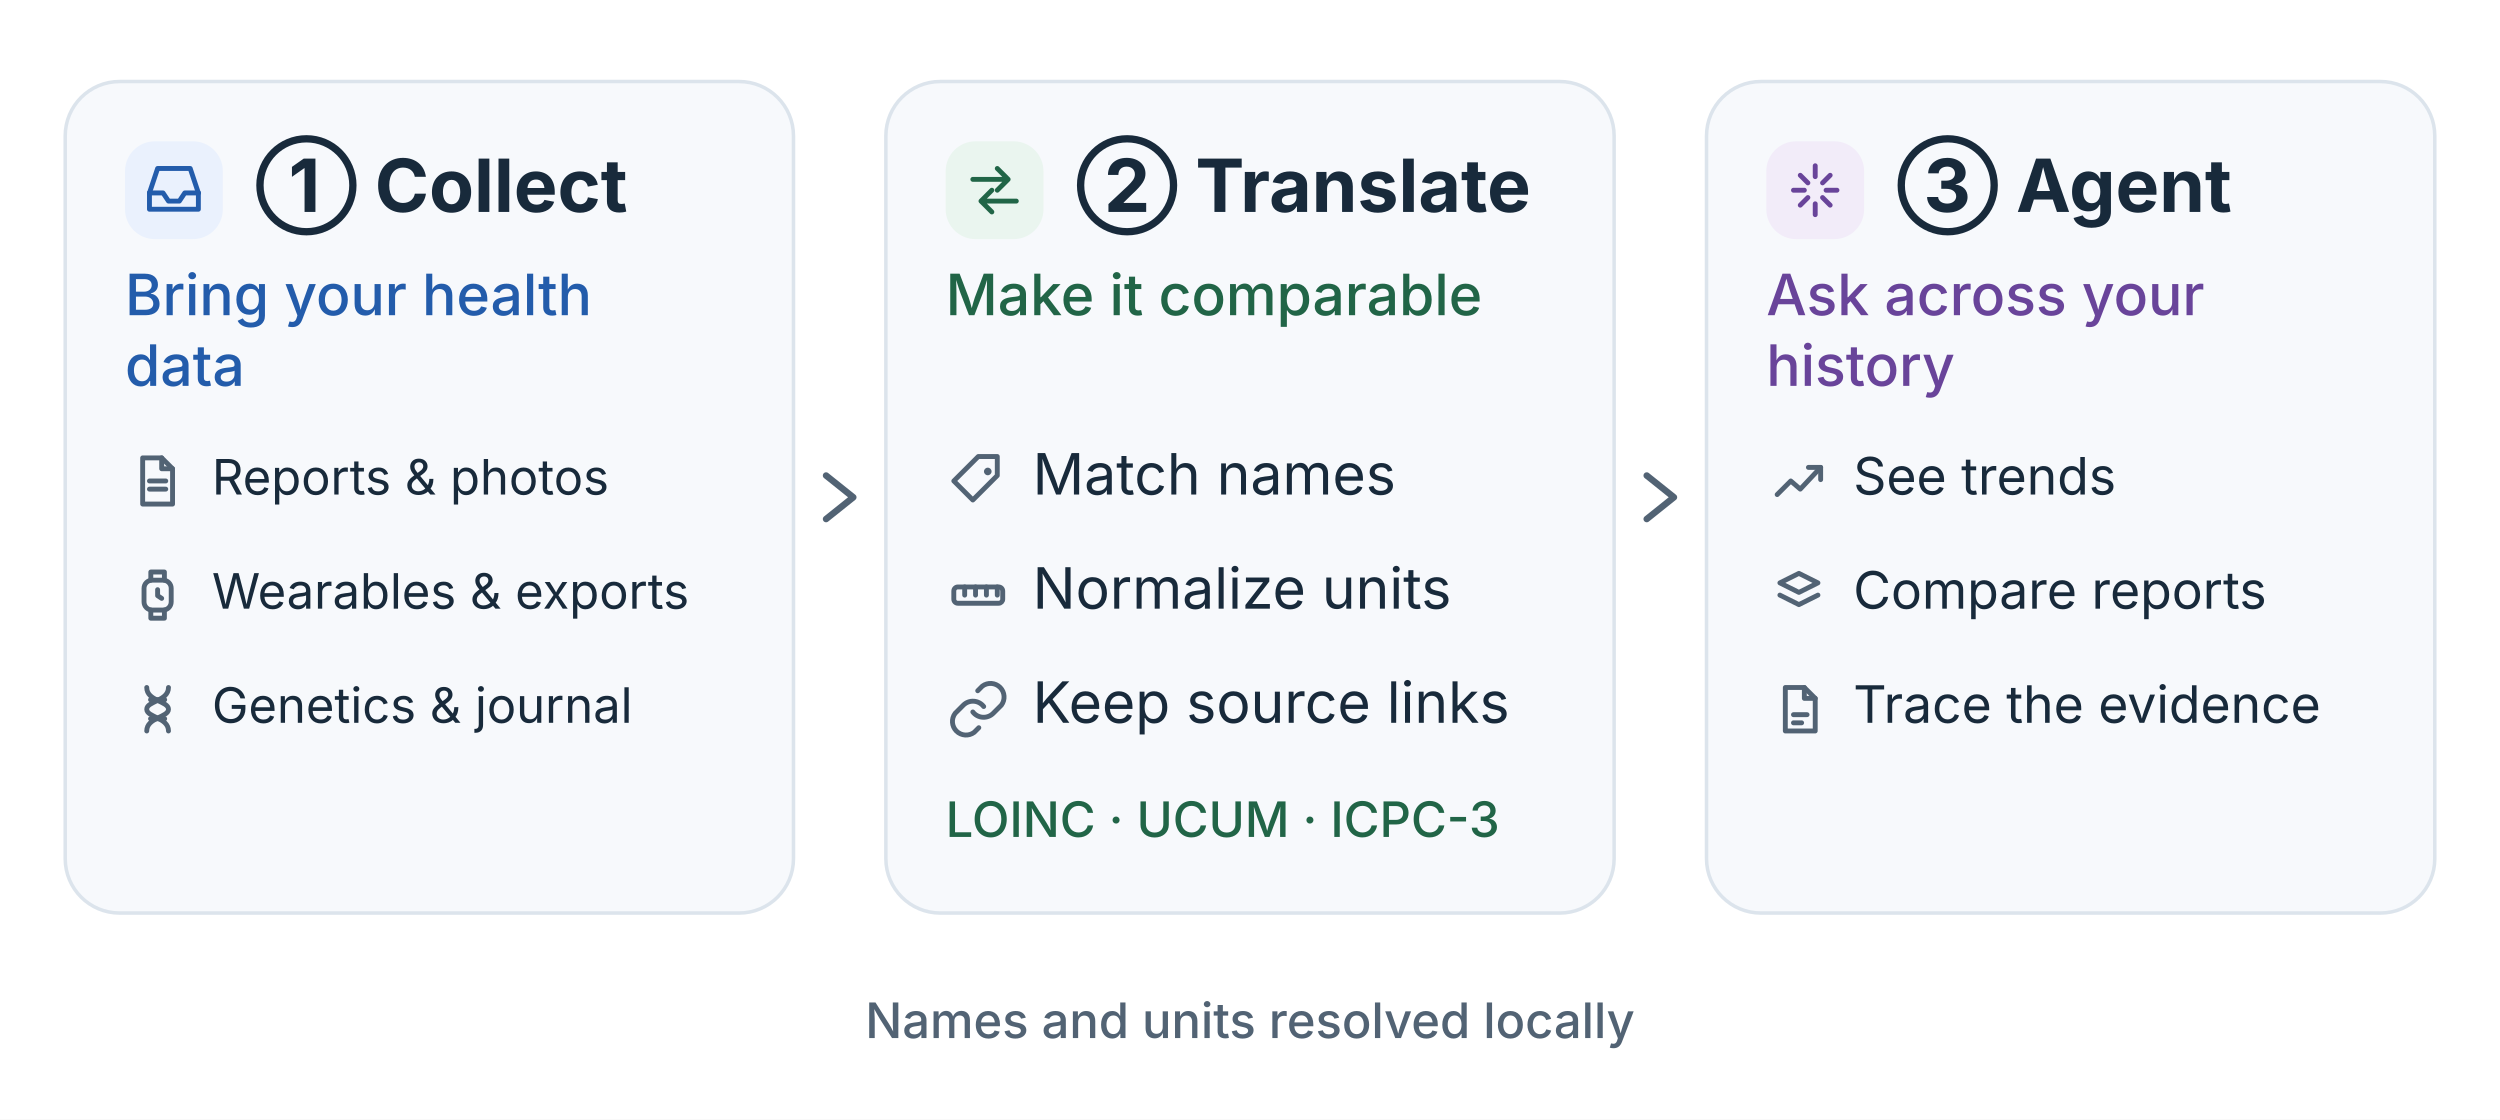
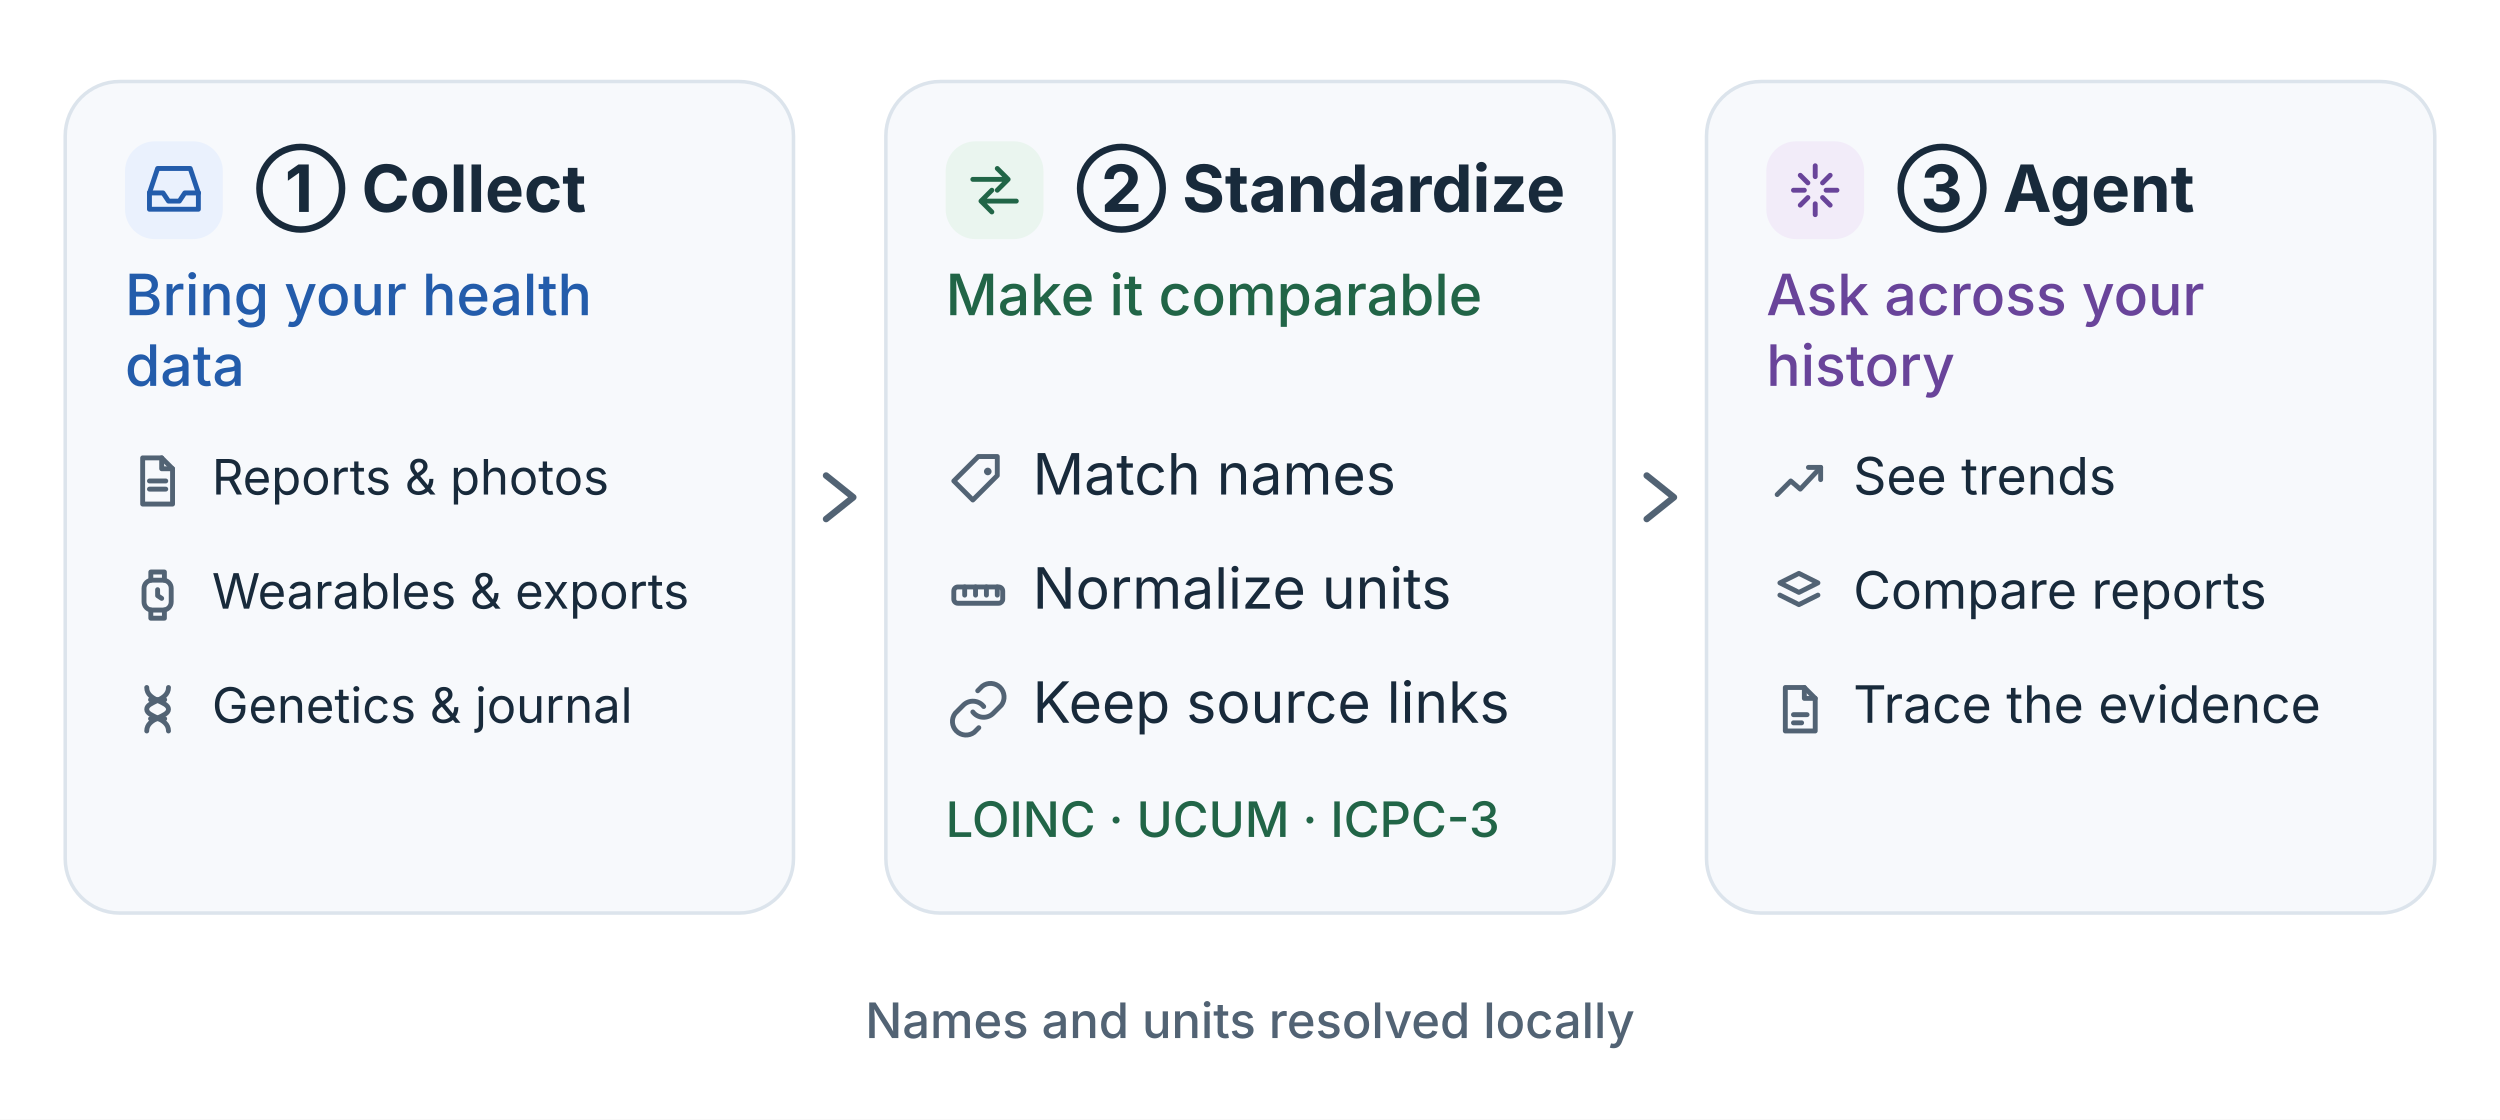
<svg xmlns="http://www.w3.org/2000/svg" width="920" height="412" viewBox="0 0 920 412" role="img" aria-labelledby="title description" font-family="'Inter', 'Helvetica Neue', Arial, 'PingFang SC', 'Microsoft YaHei', sans-serif">
  <rect width="920" height="412" fill="#FFFFFF" />
  <rect x="24" y="30" width="268" height="306" rx="20" fill="#F7F9FC" stroke="#DCE4EC" stroke-width="1.3" />
  <rect x="46" y="52" width="36" height="36" rx="11" fill="#EAF1FD" />
  <g transform="translate(52 58) scale(1)" fill="none" stroke="#235CAB" stroke-width="1.8" stroke-linecap="round" stroke-linejoin="round">
    <path d="M3 13h5l2 3h4l2-3h5" />
    <path d="M3 13 6 4h12l3 9" />
    <path d="M3 13v6h18v-6" />
  </g>
-   <text x="94" y="78" font-size="27" font-weight="700" fill="#182A3B" text-anchor="start">① Collect</text>
+   <text x="94" y="78" font-size="24" font-weight="700" fill="#182A3B" text-anchor="start">① Collect</text>
  <text x="46" y="116" font-size="21" font-weight="500" fill="#235CAB" text-anchor="start">Bring your health</text>
  <text x="46" y="142" font-size="21" font-weight="500" fill="#235CAB" text-anchor="start">data</text>
  <g transform="translate(46 165) scale(1)" fill="none" stroke="#526374" stroke-width="1.8" stroke-linecap="round" stroke-linejoin="round">
    <path d="M6.5 3.5h7l4 4v13h-11z" />
    <path d="M13.5 3.5v4h4" />
    <path d="M9 12h6M9 15h6" />
  </g>
  <text x="78" y="182" font-size="18" font-weight="400" fill="#182A3B" text-anchor="start">Reports &amp; photos</text>
  <g transform="translate(46 207) scale(1)" fill="none" stroke="#526374" stroke-width="1.8" stroke-linecap="round" stroke-linejoin="round">
    <rect x="7" y="6.5" width="10" height="11" rx="3" />
    <path d="M9.5 6.5V3.5h5v3M9.5 17.5v3h5v-3" />
    <path d="M12 10v2.2l1.5 1" />
  </g>
  <text x="78" y="224" font-size="18" font-weight="400" fill="#182A3B" text-anchor="start">Wearables &amp; exports</text>
  <g transform="translate(46 249) scale(1)" fill="none" stroke="#526374" stroke-width="1.8" stroke-linecap="round" stroke-linejoin="round">
    <path d="M8 4c0 5 8 5 8 8s-8 3-8 8" />
    <path d="M16 4c0 5-8 5-8 8s8 3 8 8" />
    <path d="M9.4 8.5h5.2M9.4 15.5h5.2" />
  </g>
  <text x="78" y="266" font-size="18" font-weight="400" fill="#182A3B" text-anchor="start">Genetics &amp; journal</text>
  <rect x="326" y="30" width="268" height="306" rx="20" fill="#F7F9FC" stroke="#DCE4EC" stroke-width="1.3" />
  <rect x="348" y="52" width="36" height="36" rx="11" fill="#EAF5EF" />
  <g transform="translate(354 58) scale(1)" fill="none" stroke="#216547" stroke-width="1.8" stroke-linecap="round" stroke-linejoin="round">
    <path d="M4 8h13M13 4l4 4-4 4" />
    <path d="M20 16H7M11 12l-4 4 4 4" />
  </g>
-   <text x="396" y="78" font-size="27" font-weight="700" fill="#182A3B" text-anchor="start">② Translate</text>
+   <text x="396" y="78" font-size="24" font-weight="700" fill="#182A3B" text-anchor="start">② Standardize</text>
  <text x="348" y="116" font-size="21" font-weight="500" fill="#216547" text-anchor="start">Make it comparable</text>
  <g transform="translate(348 165) scale(1)" fill="none" stroke="#526374" stroke-width="1.8" stroke-linecap="round" stroke-linejoin="round">
    <path d="M3 12 12 3h7v7l-9 9z" />
    <circle cx="15.5" cy="8.5" r="1.4" fill="#526374" stroke="none" />
  </g>
  <text x="380" y="182" font-size="21" font-weight="400" fill="#182A3B" text-anchor="start">Match names</text>
  <g transform="translate(348 207) scale(1)" fill="none" stroke="#526374" stroke-width="1.8" stroke-linecap="round" stroke-linejoin="round">
    <rect x="3" y="9" width="18" height="6" rx="1.5" />
    <path d="M7 9v3M11 9v3M15 9v3M19 9v3" />
  </g>
  <text x="380" y="224" font-size="21" font-weight="400" fill="#182A3B" text-anchor="start">Normalize units</text>
  <g transform="translate(348 249) scale(1)" fill="none" stroke="#526374" stroke-width="1.8" stroke-linecap="round" stroke-linejoin="round">
    <path d="M10 13a5 5 0 0 0 7.5.5l3-3a5 5 0 0 0-7-7l-1.7 1.7" />
    <path d="M14 11a5 5 0 0 0-7.5-.5l-3 3a5 5 0 0 0 7 7l1.7-1.7" />
  </g>
  <text x="380" y="266" font-size="21" font-weight="400" fill="#182A3B" text-anchor="start">Keep source links</text>
  <text x="348" y="308" font-size="18" font-weight="500" fill="#216547" text-anchor="start">LOINC · UCUM · ICPC-3</text>
  <rect x="628" y="30" width="268" height="306" rx="20" fill="#F7F9FC" stroke="#DCE4EC" stroke-width="1.3" />
  <rect x="650" y="52" width="36" height="36" rx="11" fill="#F2ECF9" />
  <g transform="translate(656 58) scale(1)" fill="none" stroke="#69449A" stroke-width="1.8" stroke-linecap="round" stroke-linejoin="round">
    <path d="M12 3v4M12 17v4M4 12h4M16 12h4" />
    <path d="M6.5 6.5l2.8 2.8M14.7 14.7l2.8 2.8M17.5 6.5l-2.8 2.8M9.3 14.7l-2.8 2.8" />
  </g>
-   <text x="698" y="78" font-size="27" font-weight="700" fill="#182A3B" text-anchor="start">③ Agent</text>
+   <text x="698" y="78" font-size="24" font-weight="700" fill="#182A3B" text-anchor="start">③ Agent</text>
  <text x="650" y="116" font-size="21" font-weight="500" fill="#69449A" text-anchor="start">Ask across your</text>
  <text x="650" y="142" font-size="21" font-weight="500" fill="#69449A" text-anchor="start">history</text>
  <g transform="translate(650 165) scale(1)" fill="none" stroke="#526374" stroke-width="1.8" stroke-linecap="round" stroke-linejoin="round">
    <path d="M4 17l5-5 3.5 3L20 7" />
    <path d="M15.5 7H20v4.5" />
  </g>
  <text x="682" y="182" font-size="19" font-weight="400" fill="#182A3B" text-anchor="start">See trends</text>
  <g transform="translate(650 207) scale(1)" fill="none" stroke="#526374" stroke-width="1.8" stroke-linecap="round" stroke-linejoin="round">
    <path d="M12 4l7 3.5-7 3.5-7-3.5z" />
    <path d="M5 12l7 3.5 7-3.5" />
  </g>
  <text x="682" y="224" font-size="19" font-weight="400" fill="#182A3B" text-anchor="start">Compare reports</text>
  <g transform="translate(650 249) scale(1)" fill="none" stroke="#526374" stroke-width="1.8" stroke-linecap="round" stroke-linejoin="round">
    <path d="M7 4h7l4 4v12H7z" />
    <path d="M14 4v4h4" />
    <path d="M10 14h5M10 17h3" />
  </g>
  <text x="682" y="266" font-size="19" font-weight="400" fill="#182A3B" text-anchor="start">Trace the evidence</text>
  <path d="M304 175l10 8-10 8" fill="none" stroke="#526374" stroke-width="2.4" stroke-linecap="round" stroke-linejoin="round" />
  <path d="M606 175l10 8-10 8" fill="none" stroke="#526374" stroke-width="2.4" stroke-linecap="round" stroke-linejoin="round" />
  <text x="460" y="382" font-size="18" font-weight="500" fill="#526374" text-anchor="middle">Names and units resolved locally</text>
</svg>
